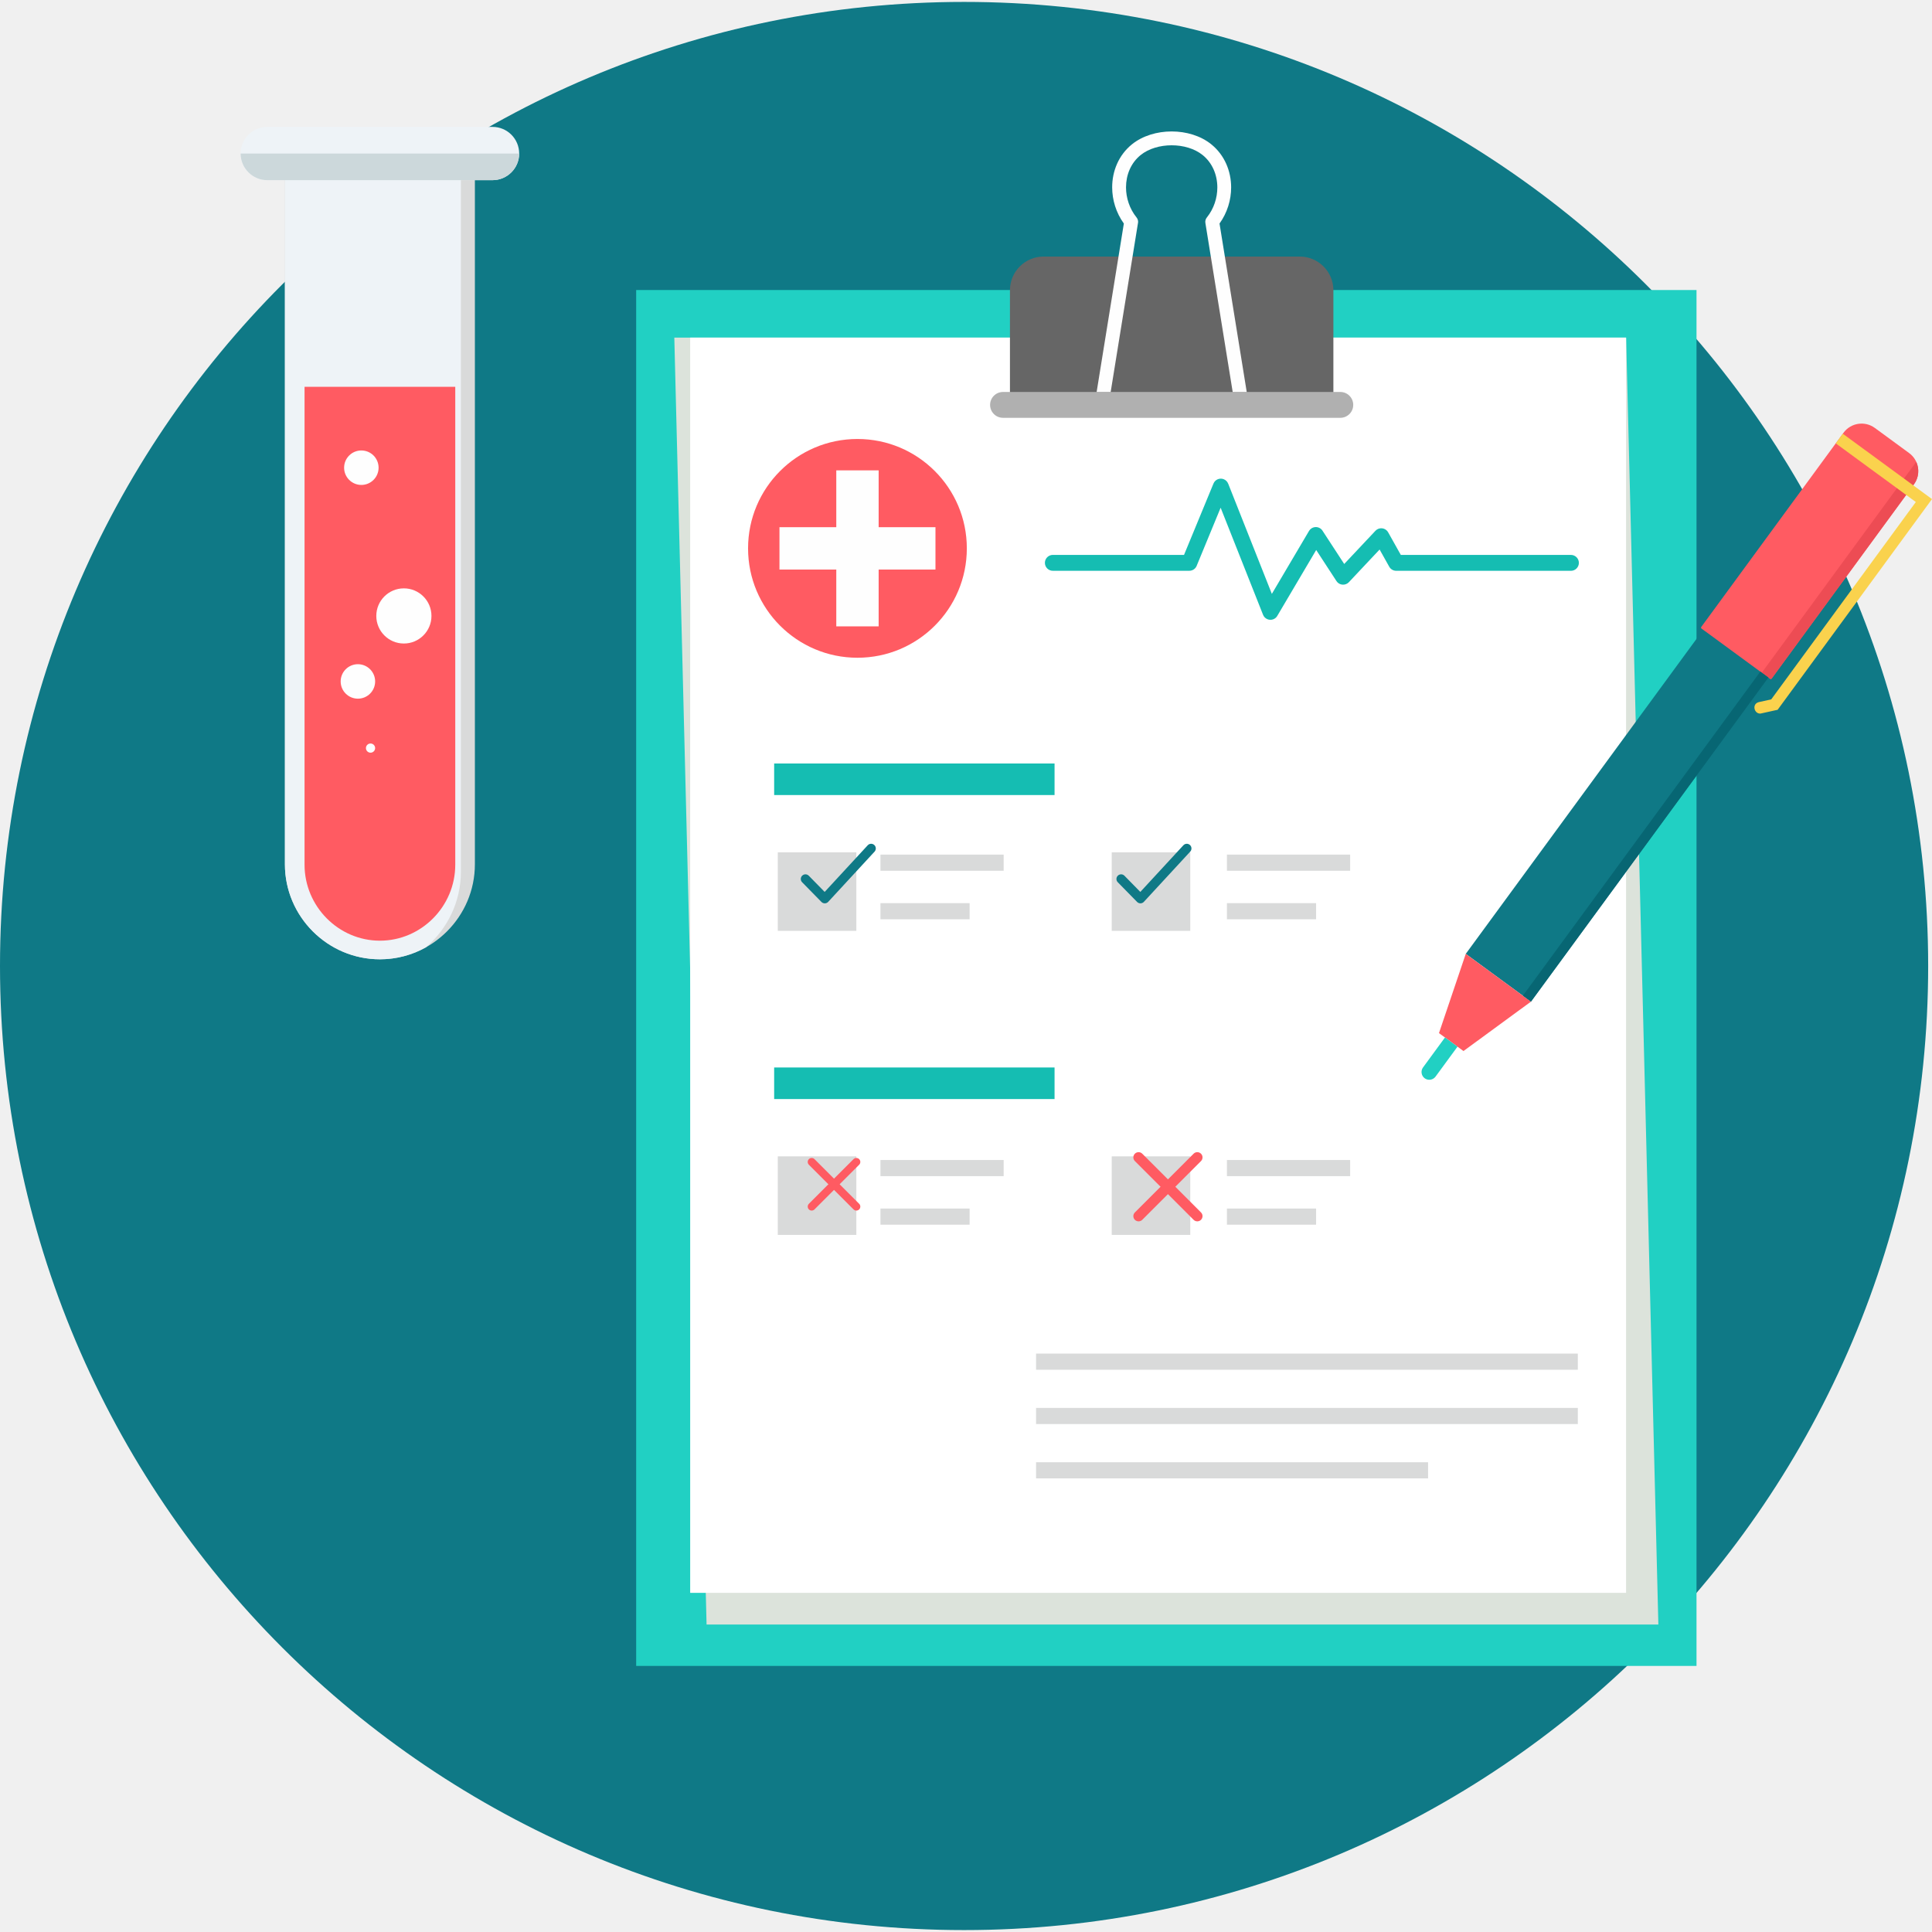
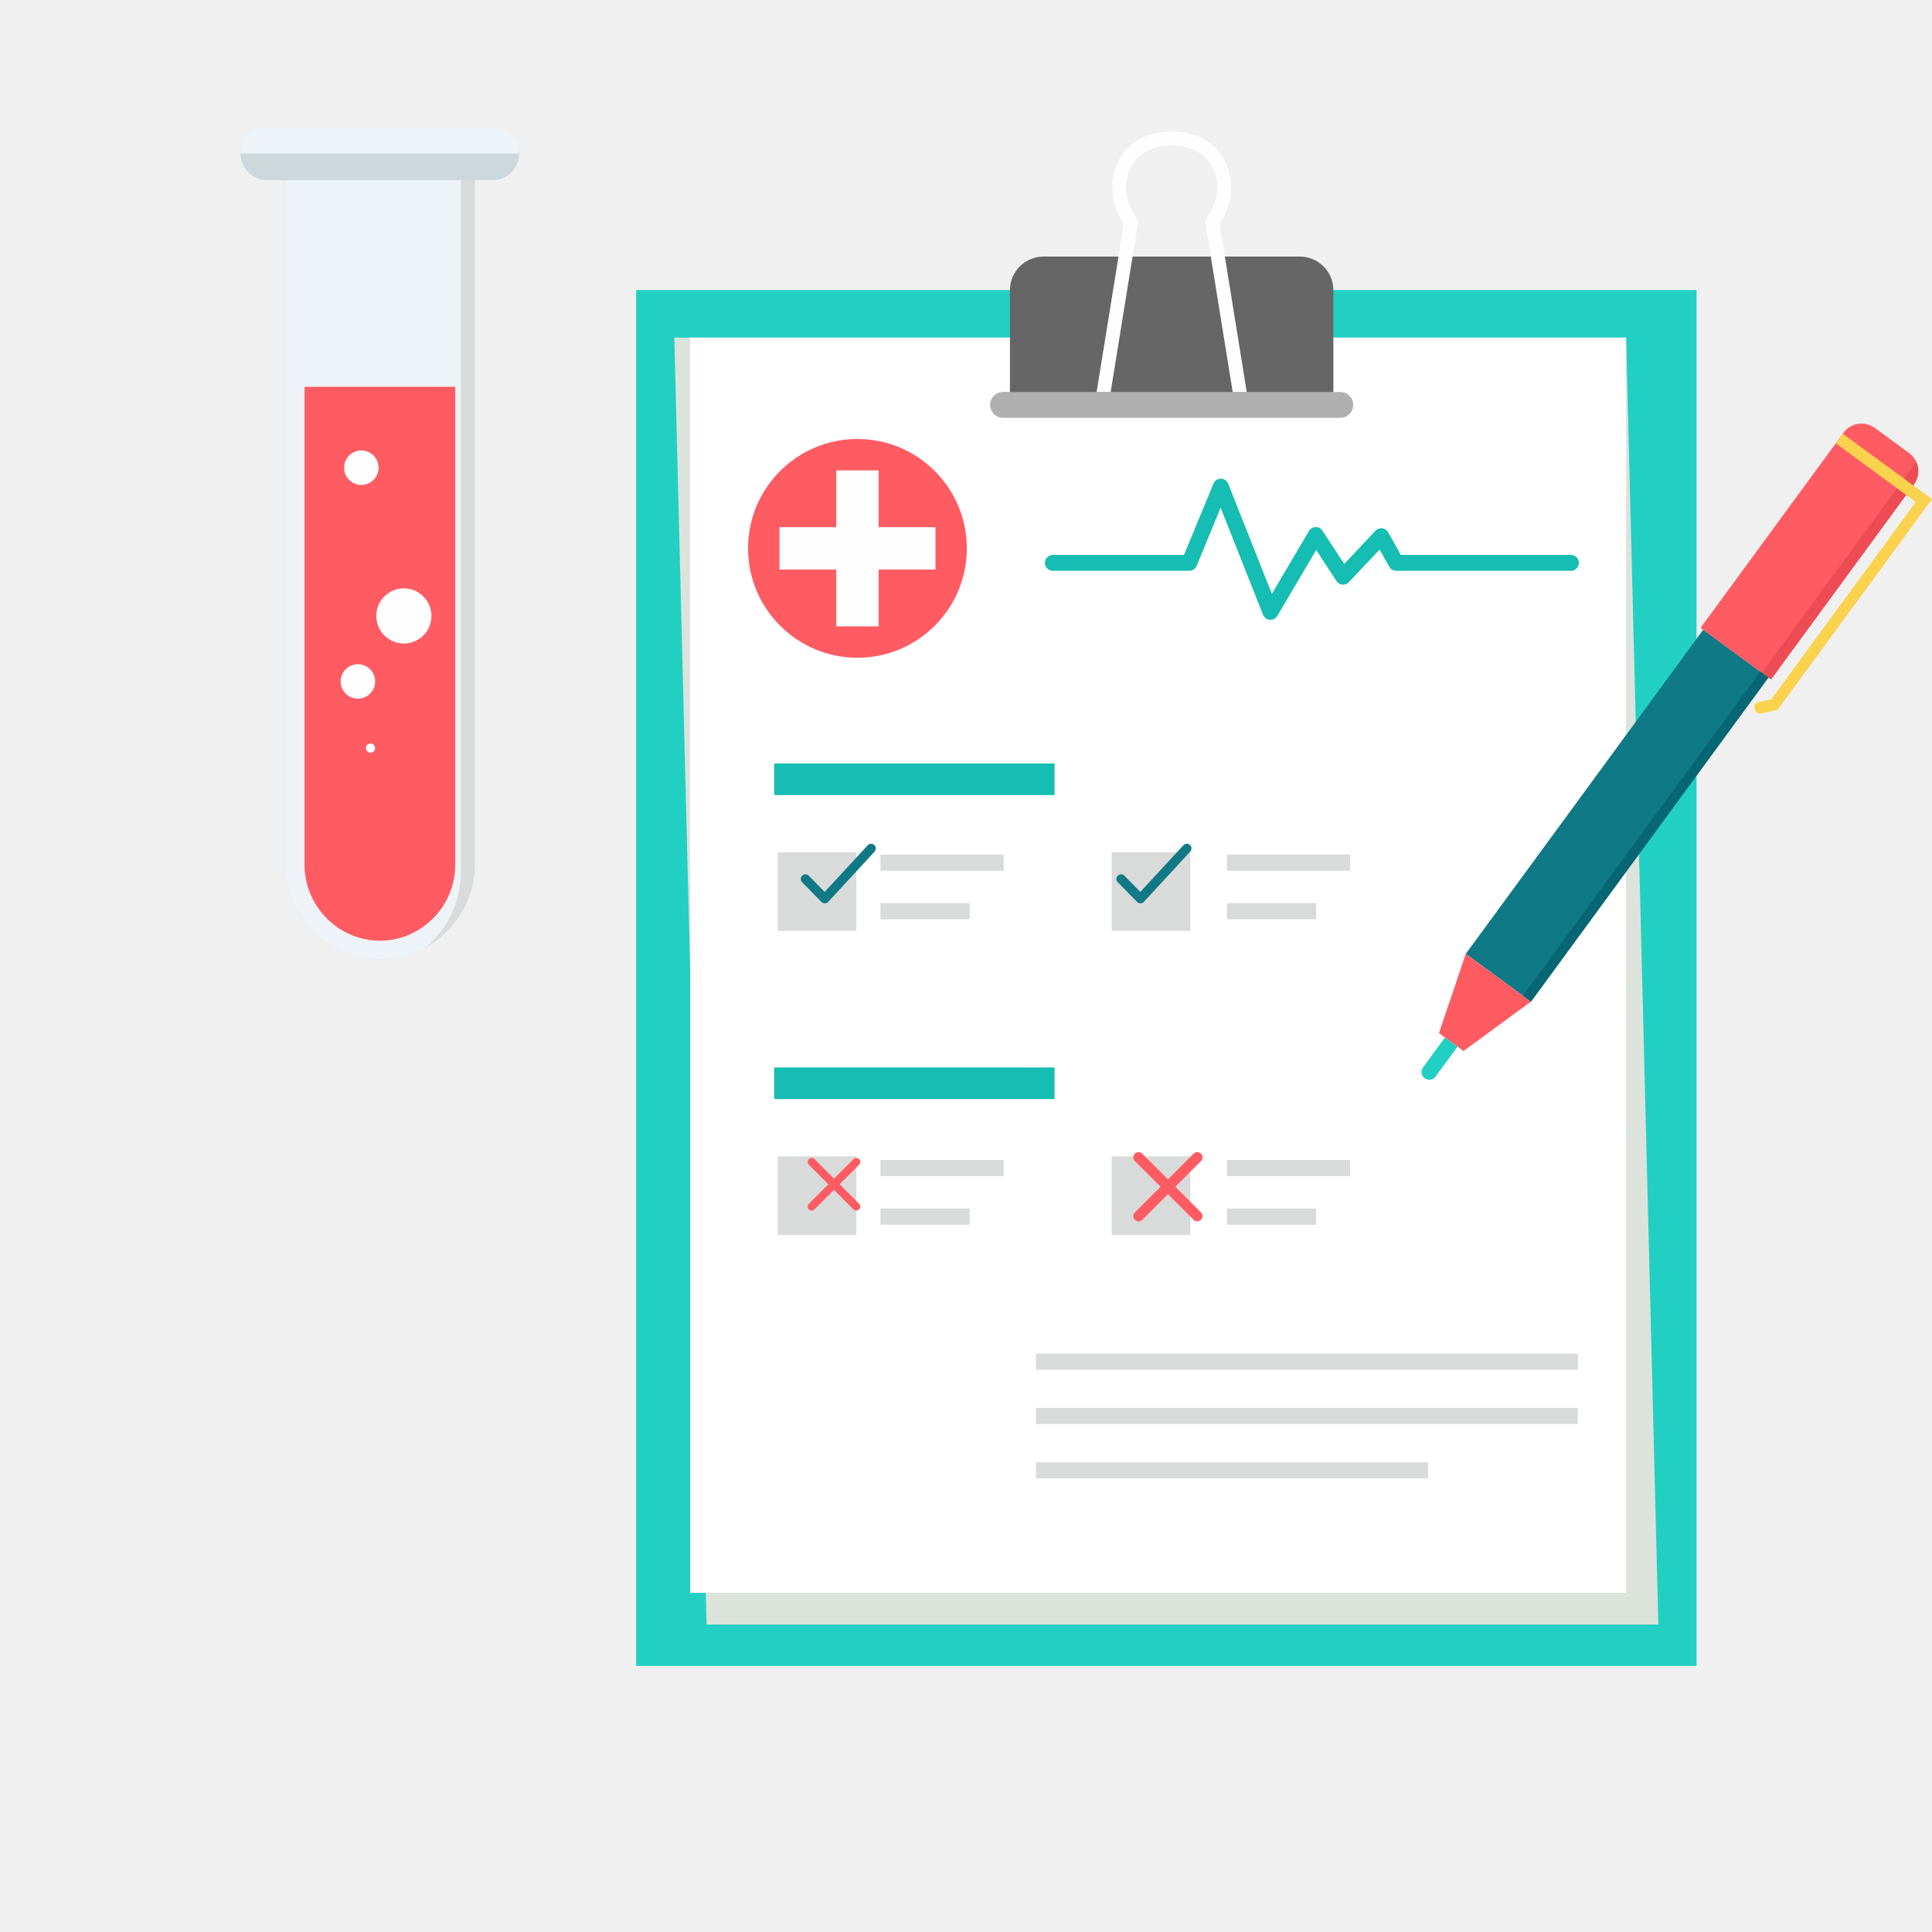
<svg xmlns="http://www.w3.org/2000/svg" version="1.1" id="Layer_1" viewBox="0 0 512 512" xml:space="preserve">
-   <circle style="fill:#0F7986;" cx="255.492" cy="256" r="255.492" />
  <path style="fill:#D9DADA;" d="M75.505,40.601h50.344v188.451c0,13.845-11.326,25.171-25.171,25.171l0,0  c-13.845,0-25.171-11.326-25.171-25.171V40.601H75.505z" />
  <path style="fill:#EEF3F7;" d="M75.505,40.601h46.64v190.405c0,8-3.608,15.199-9.275,20.048c-3.619,2.017-7.776,3.17-12.191,3.17  l0,0c-13.845,0-25.174-11.326-25.174-25.174V40.601z" />
  <path style="fill:#FF5B62;" d="M80.71,102.508V229.16c0,11.052,9.009,20.131,19.969,20.131c10.963,0,19.969-9.08,19.969-20.131  V102.508H80.71z" />
  <path style="fill:#EEF3F7;" d="M70.831,33.629h59.696c3.899,0,7.059,3.16,7.059,7.058l0,0c0,3.898-3.161,7.058-7.059,7.058H70.831  c-3.899,0-7.059-3.16-7.059-7.058l0,0C63.771,36.788,66.933,33.629,70.831,33.629z" />
  <path style="fill:#CCD8DB;" d="M137.587,40.688c0,3.88-3.175,7.057-7.057,7.057H70.828c-3.88,0-7.057-3.175-7.057-7.057H137.587z" />
  <path style="fill:#FEFEFE;" d="M95.764,119.378c2.521,0,4.567,2.046,4.567,4.567s-2.046,4.567-4.567,4.567  c-2.524,0-4.57-2.046-4.57-4.567C91.195,121.421,93.241,119.378,95.764,119.378z M98.196,197.036c0.671,0,1.217,0.544,1.217,1.217  c0,0.671-0.544,1.217-1.217,1.217c-0.674,0-1.217-0.544-1.217-1.217C96.979,197.579,97.523,197.036,98.196,197.036z M94.848,176.021  c2.521,0,4.567,2.046,4.567,4.567c0,2.524-2.046,4.567-4.567,4.567c-2.524,0-4.567-2.046-4.567-4.567  C90.28,178.067,92.326,176.021,94.848,176.021z M107.03,155.922c4.036,0,7.31,3.274,7.31,7.307c0,4.036-3.274,7.31-7.31,7.31  c-4.036,0-7.307-3.274-7.307-7.31C99.722,159.196,102.994,155.922,107.03,155.922z" />
  <rect x="168.591" y="76.86" style="fill:#21D0C3;" width="281.002" height="364.626" />
  <polygon style="fill:#DCE3DB;" points="178.699,89.473 430.933,89.473 439.483,430.51 187.249,430.51 " />
  <rect x="182.906" y="89.471" style="fill:#FFFFFF;" width="248.021" height="332.651" />
  <path style="fill:#666666;" d="M276.541,67.993h67.926c4.891,0,8.893,4.002,8.893,8.893v29.195h-85.713V76.888  C267.647,71.996,271.65,67.993,276.541,67.993z" />
  <path style="fill:#B0B0B0;" d="M265.808,103.876h89.389c1.891,0,3.423,1.532,3.423,3.423v0.003c0,1.891-1.532,3.423-3.423,3.423  h-89.389c-1.891,0-3.423-1.532-3.423-3.423v-0.003C262.385,105.409,263.918,103.876,265.808,103.876z" />
  <path style="fill:#FEFEFE;" d="M301.571,59.131l-7.23,44.745h-3.72l7.209-44.636c-2.051-2.843-3.094-6.253-3.094-9.6  c0-2.145,0.428-4.271,1.291-6.221c0.873-1.967,2.189-3.749,3.959-5.176c5.628-4.541,15.384-4.546,21.012-0.003  c1.774,1.431,3.094,3.218,3.971,5.192c0.865,1.954,1.296,4.092,1.296,6.242c0,3.336-1.035,6.731-3.078,9.566l7.209,44.636h-3.72  l-7.23-44.745c-0.108-0.567,0.06-1.124,0.407-1.531c1.829-2.286,2.754-5.126,2.754-7.922c0-1.657-0.327-3.289-0.982-4.768  c-0.647-1.458-1.618-2.775-2.911-3.82c-4.277-3.452-12.16-3.447-16.434,0.003c-1.291,1.04-2.257,2.352-2.9,3.804  c-0.65,1.473-0.974,3.099-0.974,4.747c0,2.824,0.946,5.696,2.803,8c0.35,0.433,0.468,0.98,0.371,1.486l0,0L301.571,59.131  L301.571,59.131z" />
  <rect x="417.831" y="162.917" transform="matrix(0.8067 0.591 -0.591 0.8067 210.5895 -211.475)" style="fill:#0F7986;" width="21.419" height="106.477" />
  <g>
    <path style="fill:#FF5B62;" d="M388.439,252.787l17.277,12.659l-17.881,13.092l-6.49-4.755L388.439,252.787z" />
    <path style="fill:#FF5B62;" d="M496.828,113.392l9.118,6.681c2.626,1.922,3.198,5.644,1.278,8.267l-37.712,51.479   c-0.1,0.135-0.29,0.164-0.426,0.066l-18.171-13.312c-0.133-0.1-0.164-0.288-0.066-0.423l37.712-51.479   c1.922-2.623,5.641-3.198,8.267-1.275L496.828,113.392L496.828,113.392z" />
  </g>
  <path style="fill:#ED4C54;" d="M507.224,128.337l-37.723,51.492c-0.1,0.121-0.272,0.149-0.402,0.063l-0.013-0.01l-2.197-1.61  l40.939-55.884C508.682,124.275,508.526,126.558,507.224,128.337z" />
  <path style="fill:#21D0C3;" d="M382.931,274.945l3.318,2.432l-5.816,7.937c-0.668,0.911-1.962,1.113-2.874,0.444l0,0  c-0.911-0.668-1.113-1.962-0.444-2.874l5.816-7.937L382.931,274.945L382.931,274.945z" />
  <path style="fill:#FAD24D;" d="M488.36,114.942l22.43,16.432l1.209,0.886l-0.935,1.275l-39.611,54.073l-0.364,0.496l-0.599,0.13  l-3.909,0.863c-1.69,0.162-2.417-2.513-0.496-3.025l3.31-0.731l38.315-52.302l-21.22-15.545l1.868-2.547v-0.004H488.36z" />
  <rect x="434.783" y="168.459" transform="matrix(0.8067 0.591 -0.591 0.8067 215.3283 -214.8772)" style="fill:#076673;" width="2.656" height="106.477" />
  <g>
    <path style="fill:#15BDB2;" d="M279.015,151.266c-1.162,0-2.106-0.943-2.106-2.106s0.943-2.106,2.106-2.106h34.765l7.802-18.906   c0.439-1.071,1.666-1.583,2.74-1.145c0.549,0.225,0.951,0.658,1.152,1.17l0.008-0.003l11.572,29.214l9.848-16.677   c0.591-0.998,1.882-1.33,2.879-0.739c0.316,0.188,0.565,0.444,0.739,0.739l5.712,8.755l8.277-8.803   c0.794-0.844,2.127-0.886,2.97-0.092c0.159,0.151,0.29,0.319,0.394,0.502l3.357,5.989h45.083c1.162,0,2.106,0.943,2.106,2.106   c0,1.162-0.943,2.106-2.106,2.106H370v-0.003c-0.737,0-1.45-0.389-1.834-1.074l-2.558-4.564l-8.144,8.658v-0.003   c-0.115,0.118-0.243,0.23-0.387,0.322c-0.969,0.63-2.273,0.356-2.903-0.617l-5.369-8.235l-10.252,17.361   c-0.225,0.439-0.604,0.8-1.098,0.993c-1.079,0.426-2.307-0.105-2.733-1.183l-11.24-28.374l-6.294,15.255   c-0.274,0.844-1.066,1.455-2.001,1.455h-36.168L279.015,151.266z" />
    <rect x="205.159" y="202.33" style="fill:#15BDB2;" width="74.31" height="8.366" />
  </g>
  <g>
    <rect x="206.125" y="225.868" style="fill:#D9DADA;" width="20.816" height="20.816" />
    <rect x="294.619" y="225.868" style="fill:#D9DADA;" width="20.816" height="20.816" />
  </g>
  <rect x="205.159" y="282.895" style="fill:#15BDB2;" width="74.31" height="8.366" />
  <g>
    <rect x="206.125" y="306.443" style="fill:#D9DADA;" width="20.816" height="20.816" />
    <rect x="294.619" y="306.443" style="fill:#D9DADA;" width="20.816" height="20.816" />
    <path style="fill:#D9DADA;" d="M274.568,358.717h143.572v4.279H274.568V358.717z M274.568,387.509h103.884v4.279H274.568V387.509z    M274.568,373.113h143.572v4.279H274.568V373.113z" />
    <path style="fill:#D9DADA;" d="M233.327,307.416h32.656v4.279h-32.656V307.416z M233.327,320.276h23.63v4.279h-23.63   L233.327,320.276L233.327,320.276z" />
    <path style="fill:#D9DADA;" d="M325.148,307.416h32.656v4.279h-32.656V307.416z M325.148,320.276h23.63v4.279h-23.63   L325.148,320.276L325.148,320.276z" />
    <path style="fill:#D9DADA;" d="M233.327,226.481h32.656v4.279h-32.656V226.481z M233.327,239.341h23.63v4.279h-23.63   L233.327,239.341L233.327,239.341z" />
    <path style="fill:#D9DADA;" d="M325.148,226.481h32.656v4.279h-32.656V226.481z M325.148,239.341h23.63v4.279h-23.63   L325.148,239.341L325.148,239.341z" />
  </g>
  <circle style="fill:#FF5B62;" cx="227.232" cy="145.322" r="28.987" />
  <path style="fill:#FEFEFE;" d="M221.624,124.653h11.227v15.057h15.057v11.227h-15.057v15.057h-11.227v-15.057h-15.057V139.71h15.057  V124.653z" />
  <g>
    <path style="fill:#0F7986;" d="M296.223,233.805c-0.478-0.486-0.473-1.267,0.016-1.745c0.486-0.478,1.267-0.473,1.745,0.013   l4.212,4.295l11.407-12.358c0.462-0.502,1.244-0.536,1.748-0.073c0.502,0.462,0.533,1.244,0.073,1.748l-12.288,13.311l0,0   l-0.042,0.045c-0.486,0.478-1.267,0.473-1.748-0.013l-5.121-5.223L296.223,233.805L296.223,233.805z" />
    <path style="fill:#0F7986;" d="M212.572,233.805c-0.478-0.486-0.473-1.267,0.016-1.745c0.486-0.478,1.267-0.473,1.745,0.013   l4.212,4.295l11.407-12.358c0.462-0.502,1.244-0.536,1.748-0.073c0.502,0.462,0.533,1.244,0.073,1.748l-12.288,13.312l0,0   l-0.042,0.045c-0.486,0.478-1.267,0.473-1.748-0.013l-5.121-5.223h-0.002V233.805z" />
  </g>
  <g>
    <path style="fill:#FF5B62;" d="M214.361,308.67c-0.41-0.41-0.41-1.077,0-1.489c0.41-0.41,1.079-0.41,1.489,0l11.836,11.836   c0.41,0.41,0.41,1.079,0,1.489c-0.41,0.41-1.079,0.41-1.489,0L214.361,308.67z" />
    <path style="fill:#FF5B62;" d="M227.686,308.67c0.41-0.41,0.41-1.077,0-1.489c-0.41-0.41-1.079-0.41-1.489,0l-11.836,11.836   c-0.41,0.41-0.41,1.079,0,1.489c0.41,0.41,1.079,0.41,1.489,0L227.686,308.67z" />
    <path style="fill:#FF5B62;" d="M300.753,307.698c-0.541-0.541-0.541-1.418,0-1.957c0.541-0.541,1.418-0.541,1.957,0l15.566,15.566   c0.541,0.541,0.541,1.418,0,1.957c-0.541,0.541-1.418,0.541-1.957,0L300.753,307.698z" />
    <path style="fill:#FF5B62;" d="M318.277,307.698c0.541-0.541,0.541-1.418,0-1.957c-0.541-0.541-1.418-0.541-1.957,0l-15.566,15.566   c-0.541,0.541-0.541,1.418,0,1.957c0.541,0.541,1.418,0.541,1.957,0L318.277,307.698z" />
  </g>
</svg>
